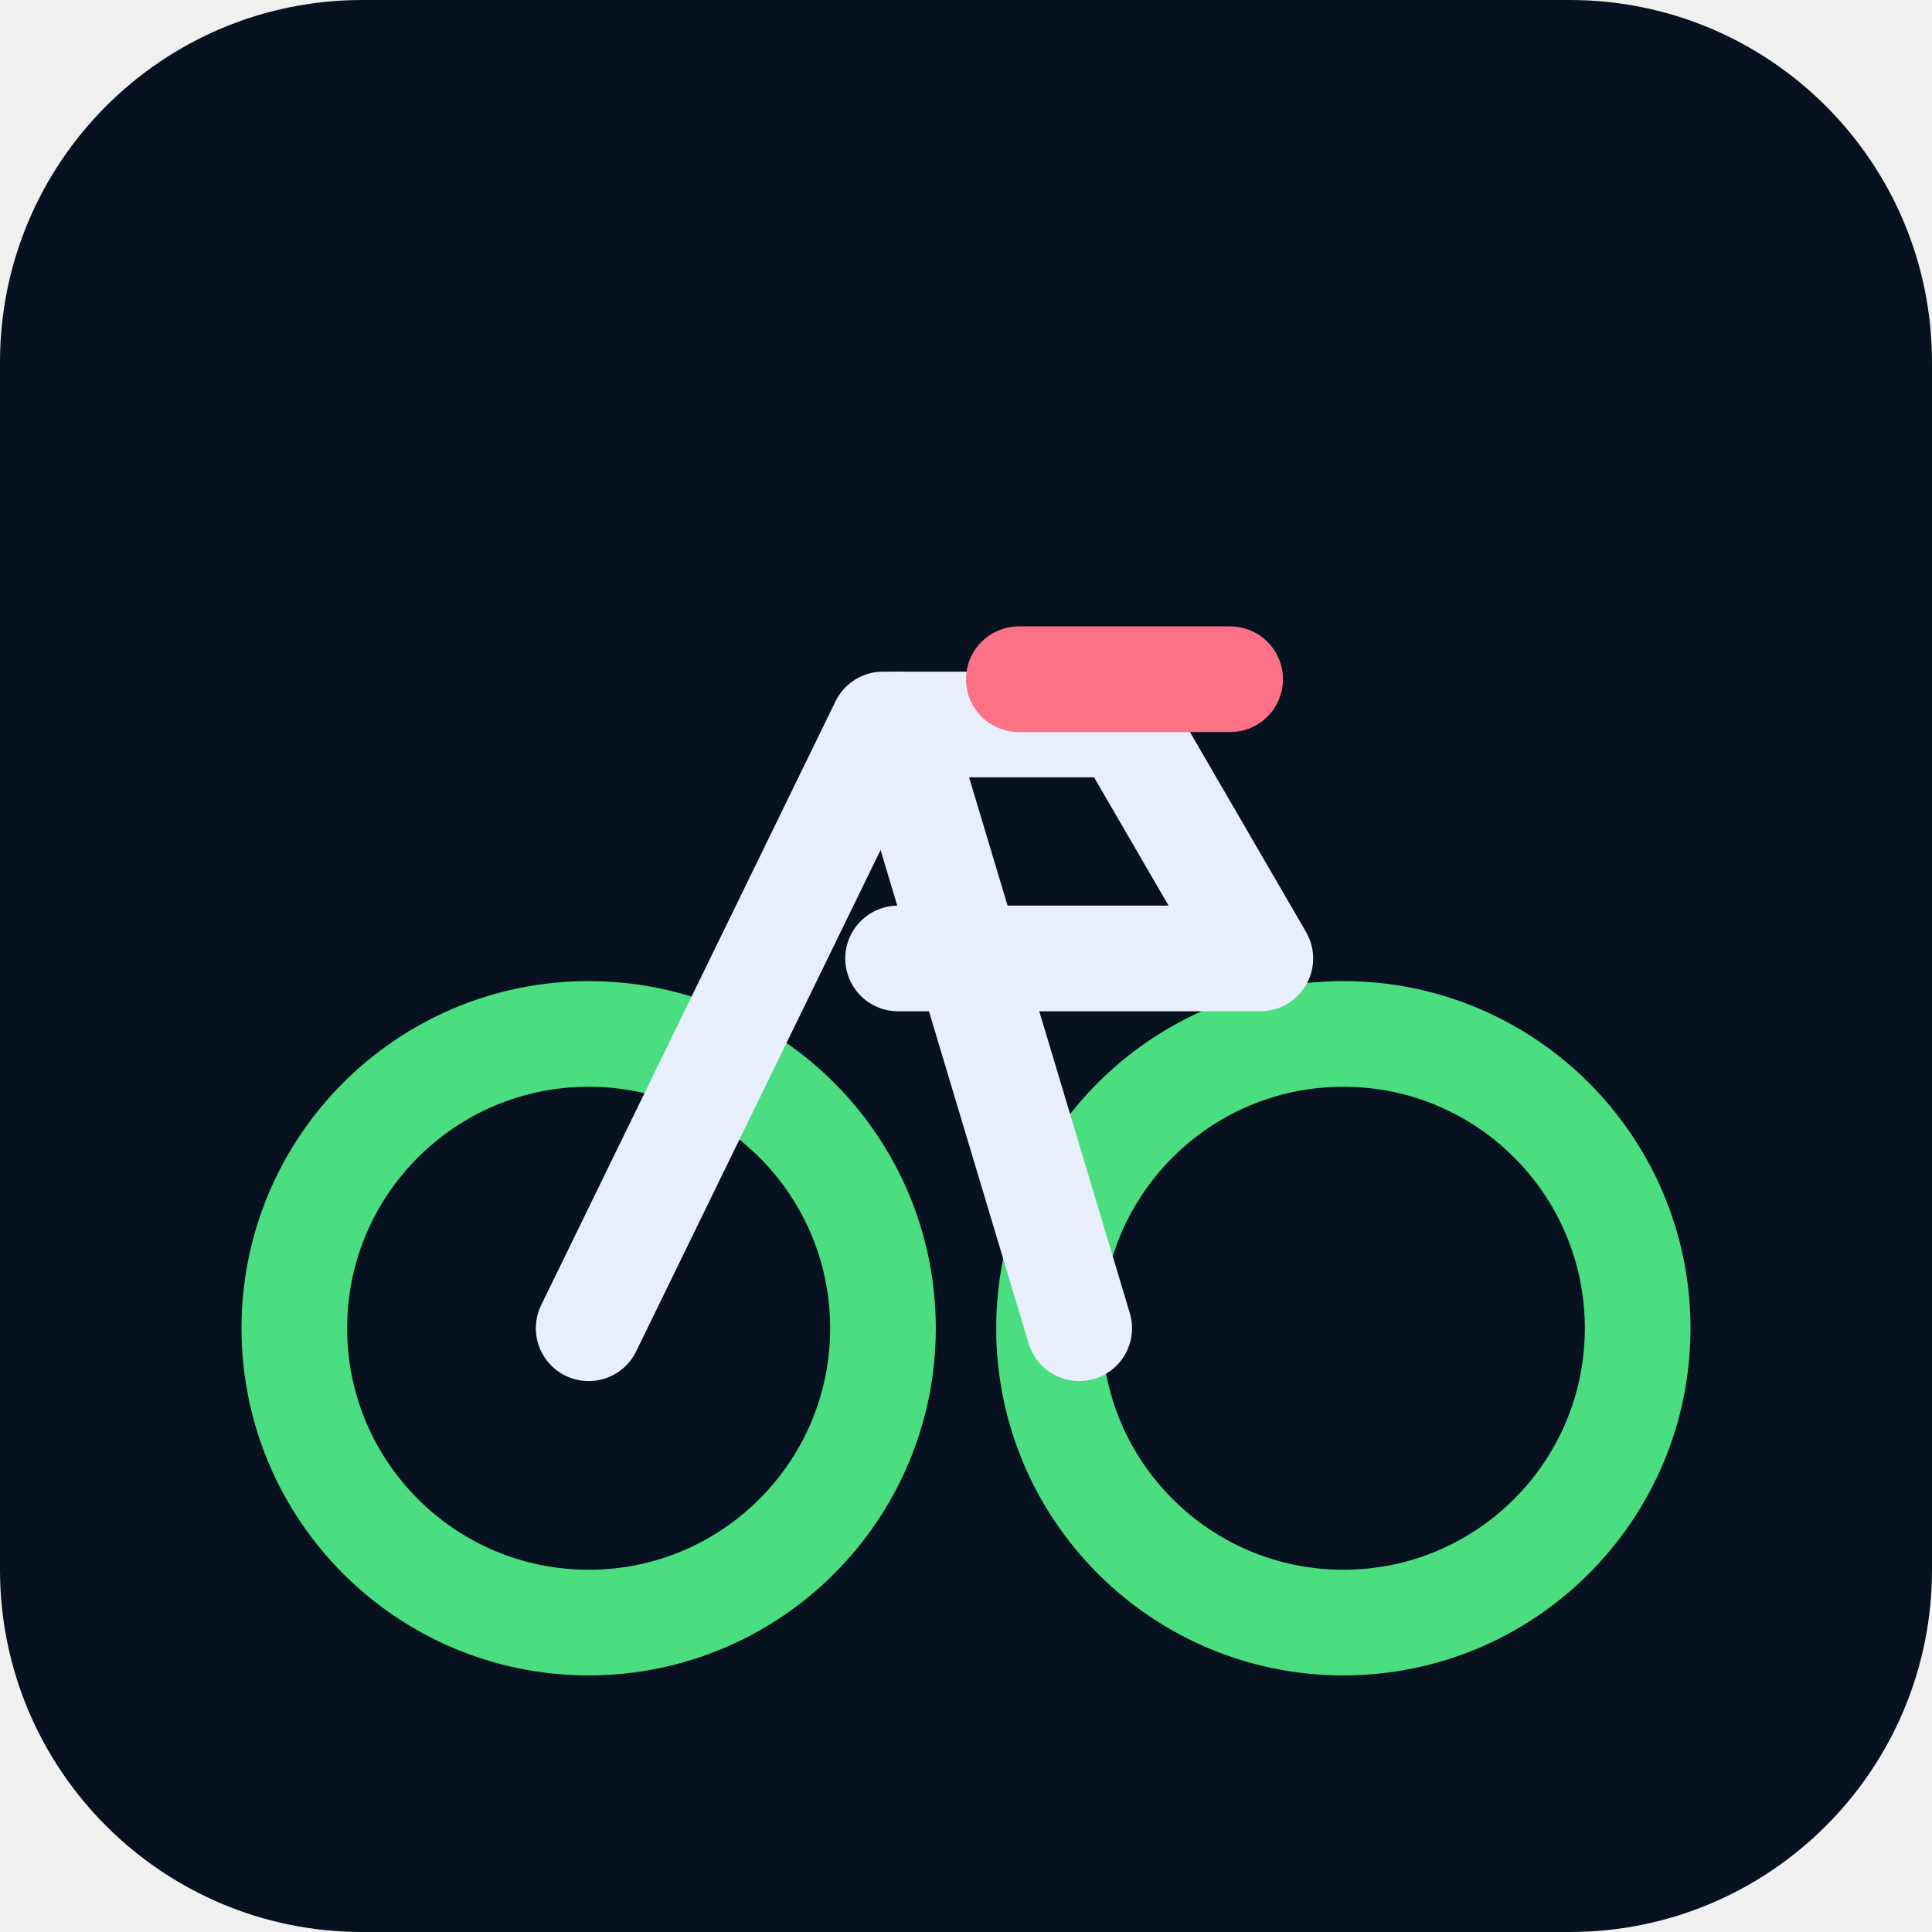
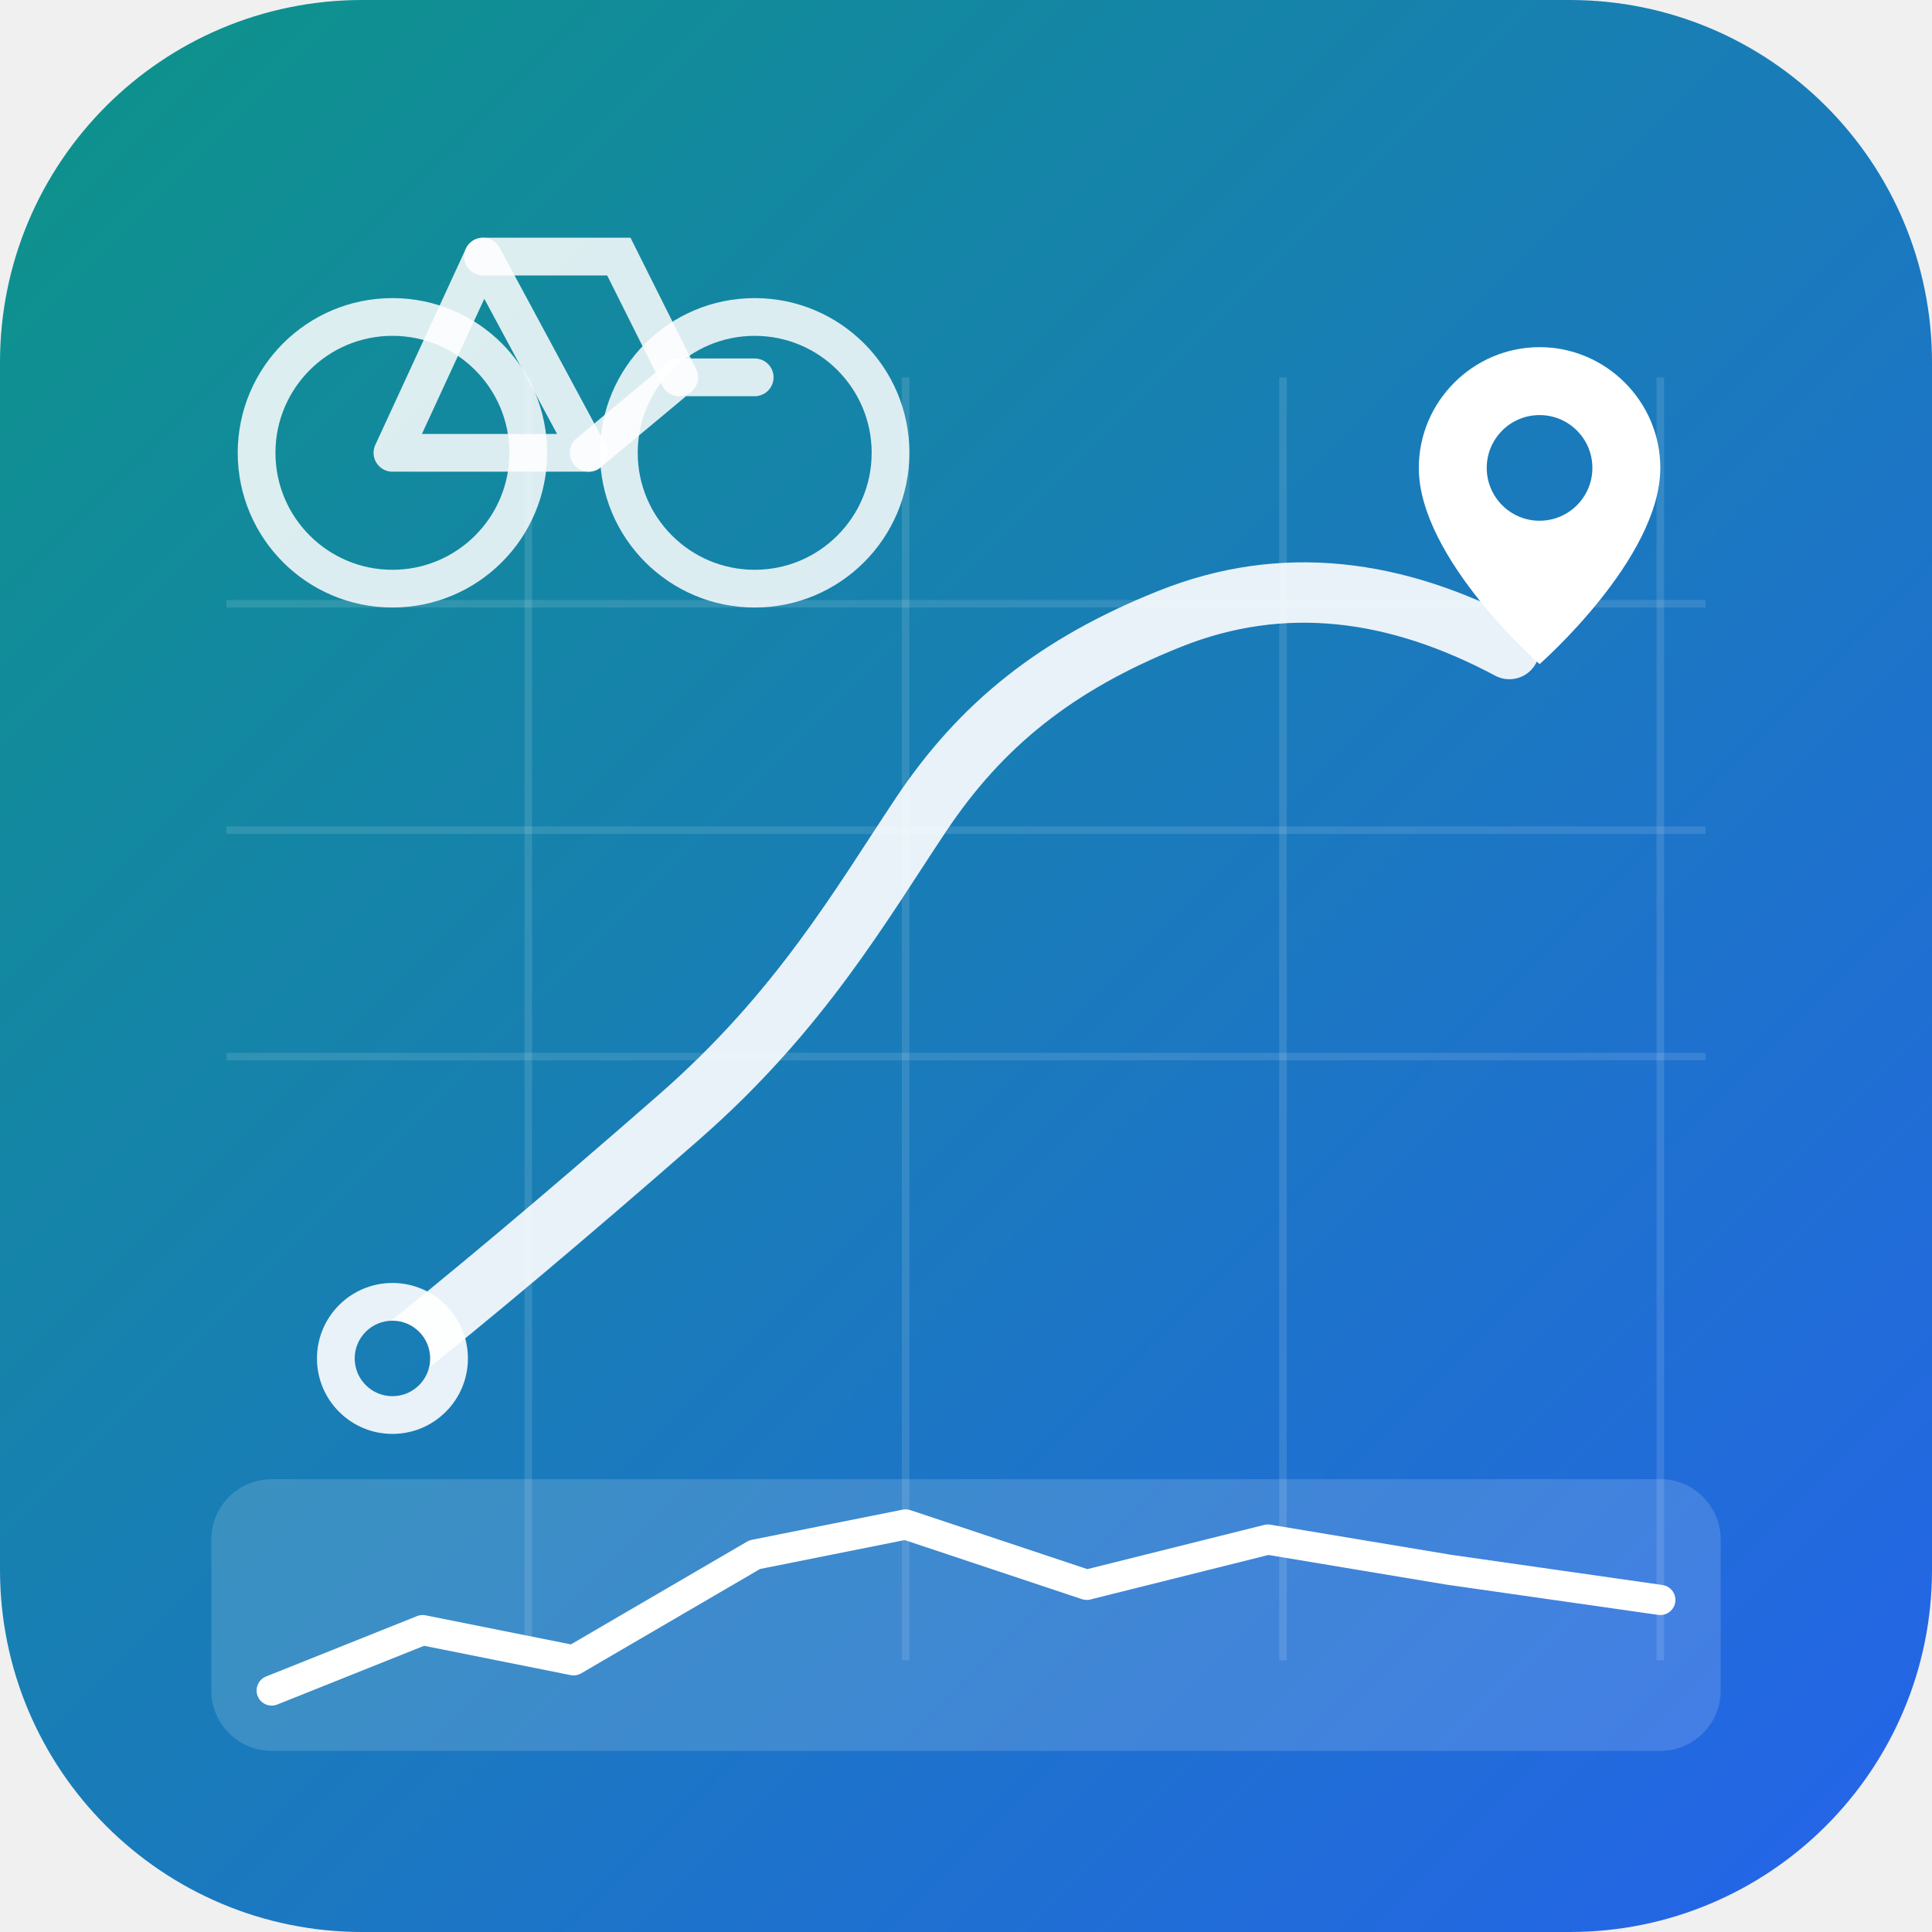
- <svg xmlns="http://www.w3.org/2000/svg" viewBox="0 0 512 512">
-   <rect width="512" height="512" rx="96" fill="#07111f" />
-   <circle cx="156" cy="352" r="78" fill="none" stroke="#4ade80" stroke-width="28" />
-   <circle cx="356" cy="352" r="78" fill="none" stroke="#4ade80" stroke-width="28" />
-   <path d="M156 352l78-160 64 0 36 62h-96" fill="none" stroke="#e8eefc" stroke-width="28" stroke-linecap="round" stroke-linejoin="round" />
-   <path d="M238 192l48 160" fill="none" stroke="#e8eefc" stroke-width="28" stroke-linecap="round" />
-   <path d="M270 180h56" fill="none" stroke="#fb7185" stroke-width="28" stroke-linecap="round" />
+ <svg xmlns="http://www.w3.org/2000/svg" viewBox="0 0 256 256" fill="none">
+   <defs>
+     <linearGradient id="gbg" x1="0" y1="0" x2="256" y2="256" gradientUnits="userSpaceOnUse">
+       <stop offset="0" stop-color="#0D9488" />
+       <stop offset="1" stop-color="#2563EB" />
+     </linearGradient>
+     <linearGradient id="gwhite" x1="0" y1="0" x2="0" y2="1">
+       <stop offset="0" stop-color="white" stop-opacity="0.95" />
+       <stop offset="1" stop-color="white" stop-opacity="0.7" />
+     </linearGradient>
+   </defs>
+   <rect width="256" height="256" rx="48" fill="url(#gbg)" />
+   <line x1="30" y1="80" x2="226" y2="80" stroke="white" stroke-width="1" opacity="0.12" />
+   <line x1="30" y1="110" x2="226" y2="110" stroke="white" stroke-width="1" opacity="0.12" />
+   <line x1="30" y1="140" x2="226" y2="140" stroke="white" stroke-width="1" opacity="0.12" />
+   <line x1="70" y1="50" x2="70" y2="220" stroke="white" stroke-width="1" opacity="0.12" />
+   <line x1="120" y1="50" x2="120" y2="220" stroke="white" stroke-width="1" opacity="0.12" />
+   <line x1="170" y1="50" x2="170" y2="220" stroke="white" stroke-width="1" opacity="0.12" />
+   <line x1="220" y1="50" x2="220" y2="220" stroke="white" stroke-width="1" opacity="0.12" />
+   <path d="M52 180C62 172 74 162 90 148C106 134 114 120 122 108C130 96 140 88 155 82C170 76 185 78 200 86" stroke="white" stroke-width="8" stroke-linecap="round" stroke-linejoin="round" fill="none" opacity="0.9" />
+   <circle cx="52" cy="180" r="10" fill="white" opacity="0.9" />
+   <circle cx="52" cy="180" r="5" fill="url(#gbg)" />
+   <path d="M188 62C188 53.2 195.2 46 204 46C212.8 46 220 53.2 220 62C220 74 204 88 204 88C204 88 188 74 188 62Z" fill="white" />
+   <circle cx="204" cy="62" r="7" fill="url(#gbg)" />
+   <rect x="28" y="196" width="200" height="36" rx="8" fill="white" opacity="0.15" />
+   <polyline points="36,224 56,216 76,220 100,206 120,202 144,210 168,204 192,208 220,212" stroke="white" stroke-width="4" stroke-linecap="round" stroke-linejoin="round" fill="none" />
+   <circle cx="52" cy="60" r="18" stroke="white" stroke-width="5" opacity="0.85" />
+   <circle cx="100" cy="60" r="18" stroke="white" stroke-width="5" opacity="0.85" />
+   <path d="M52 60L64 34L78 60H52Z" stroke="white" stroke-width="5" stroke-linejoin="round" fill="none" opacity="0.85" />
+   <path d="M64 34H82L90 50" stroke="white" stroke-width="5" stroke-linecap="round" opacity="0.85" />
+   <path d="M78 60L90 50H100" stroke="white" stroke-width="5" stroke-linecap="round" opacity="0.85" />
</svg>
